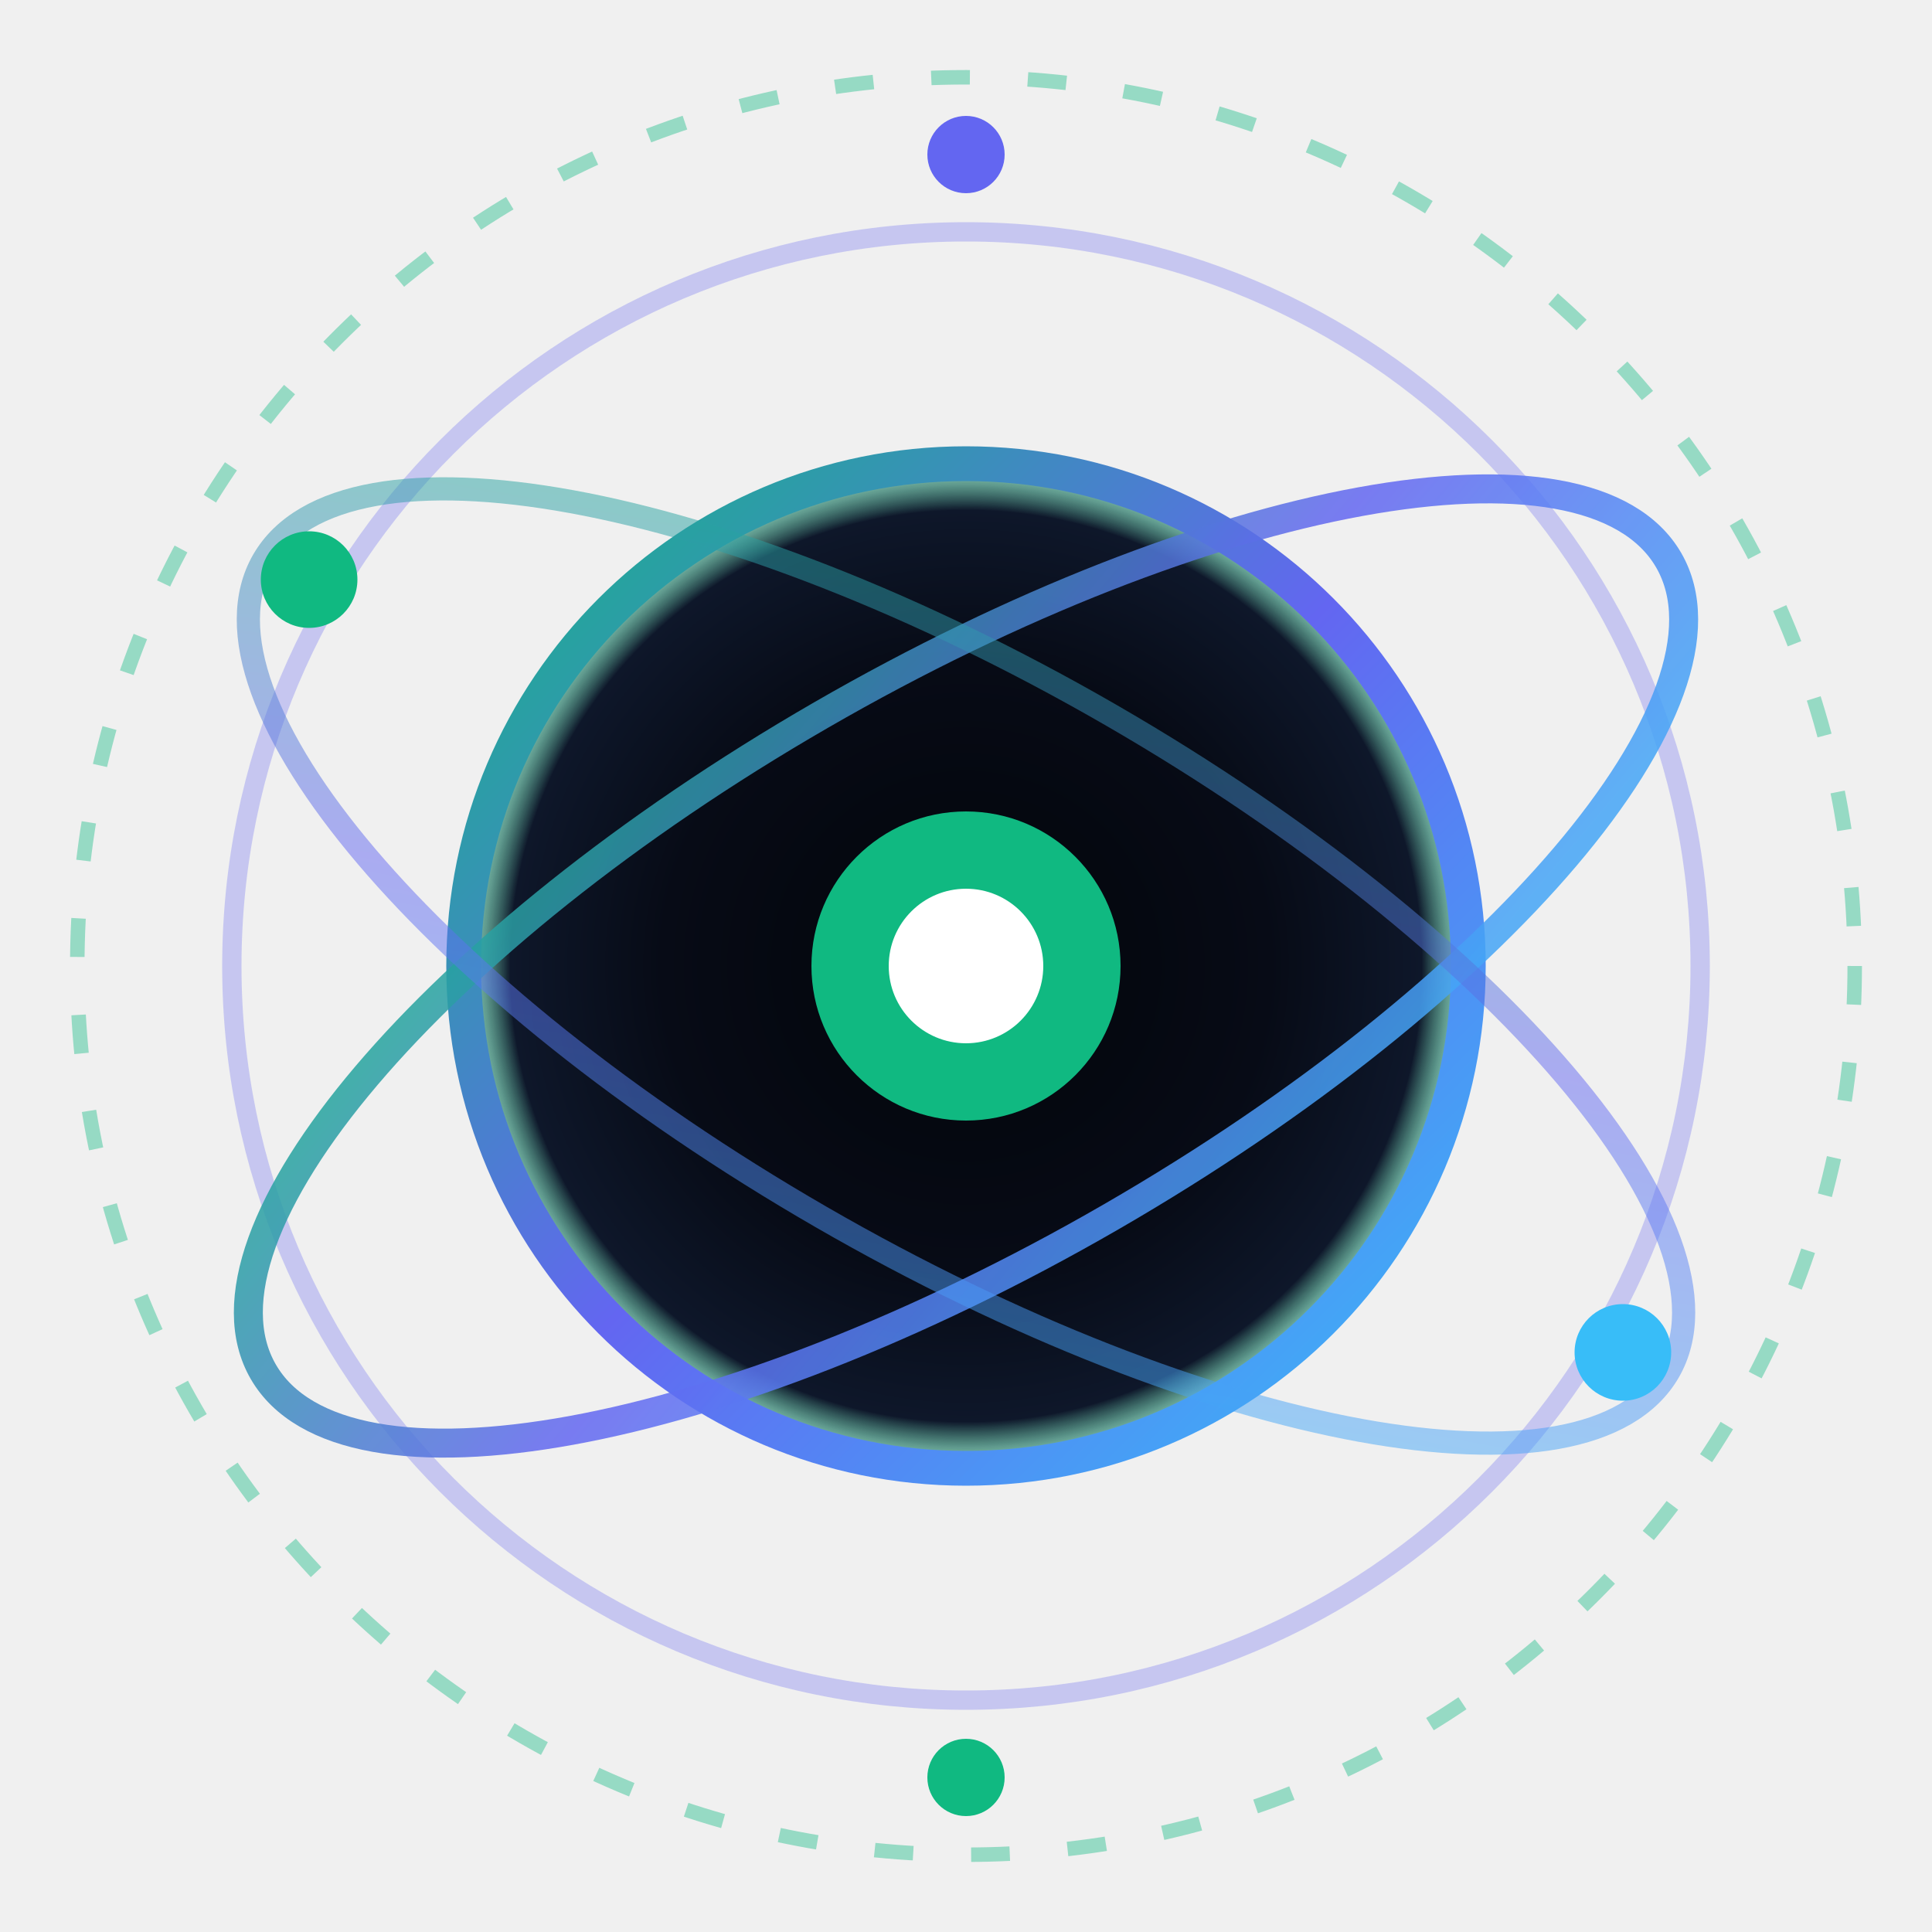
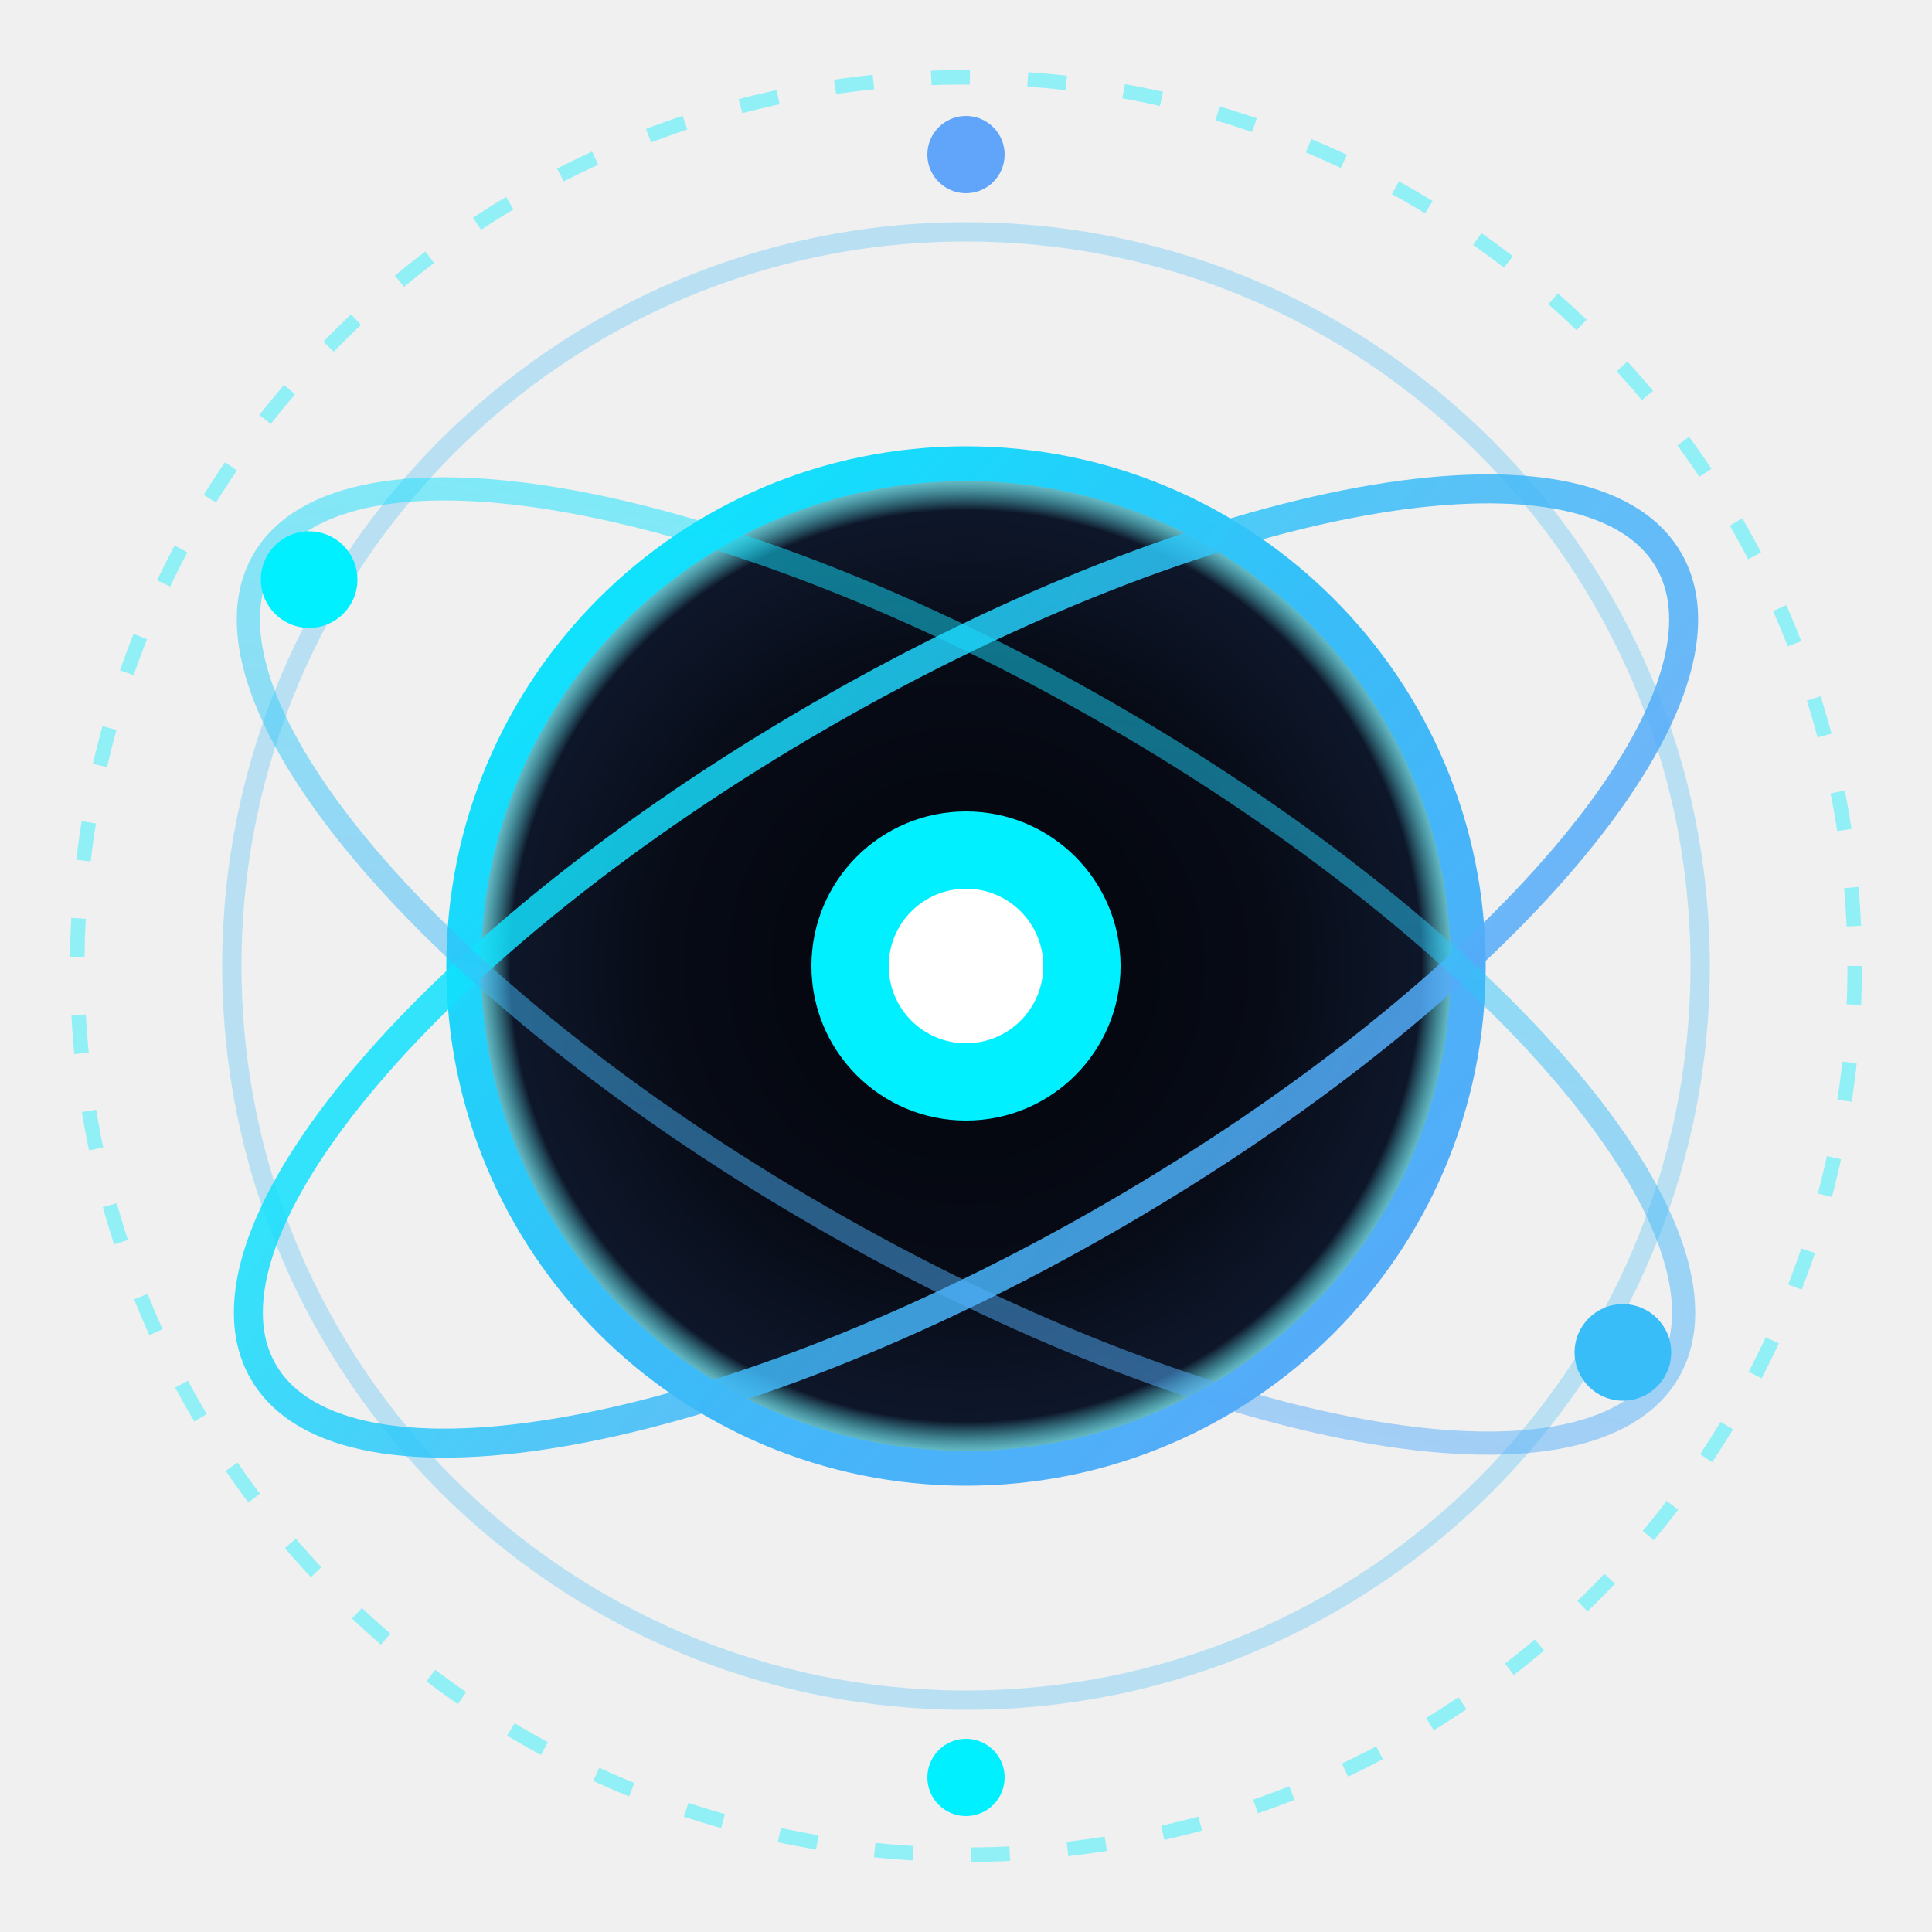
<svg xmlns="http://www.w3.org/2000/svg" viewBox="0 0 100 100" fill="none">
-   <circle cx="50" cy="50" r="46" stroke="#10b981" stroke-width="0.75" stroke-dasharray="2 3" opacity="0.4" />
-   <circle cx="50" cy="50" r="38" stroke="#6366f1" stroke-width="1" opacity="0.3" />
+   <circle cx="50" cy="50" r="46" stroke="#00f0ff" stroke-width="0.75" stroke-dasharray="2 3" opacity="0.4" />
+   <circle cx="50" cy="50" r="38" stroke="#38bdf8" stroke-width="1" opacity="0.3" />
  <defs>
    <radialGradient id="singularity" cx="50%" cy="50%" r="50%">
      <stop offset="0%" stop-color="#020409" />
      <stop offset="60%" stop-color="#070b16" />
      <stop offset="90%" stop-color="#0e172a" />
-       <stop offset="100%" stop-color="#10b981" stop-opacity="0.3" />
+       <stop offset="100%" stop-color="#00f0ff" stop-opacity="0.3" />
    </radialGradient>
    <linearGradient id="orbitGrad" x1="0%" y1="0%" x2="100%" y2="100%">
-       <stop offset="0%" stop-color="#10b981" />
-       <stop offset="50%" stop-color="#6366f1" />
-       <stop offset="100%" stop-color="#38bdf8" />
+       <stop offset="0%" stop-color="#00f0ff" />
+       <stop offset="50%" stop-color="#38bdf8" />
+       <stop offset="100%" stop-color="#60a5fa" />
    </linearGradient>
  </defs>
  <circle cx="50" cy="50" r="26" fill="url(#singularity)" stroke="url(#orbitGrad)" stroke-width="1.8" />
  <ellipse cx="50" cy="50" rx="42" ry="15" stroke="url(#orbitGrad)" stroke-width="1.5" transform="rotate(-30 50 50)" opacity="0.85" />
  <ellipse cx="50" cy="50" rx="42" ry="15" stroke="url(#orbitGrad)" stroke-width="1.2" transform="rotate(30 50 50)" opacity="0.5" />
-   <circle cx="50" cy="50" r="8" fill="#10b981" />
+   <circle cx="50" cy="50" r="8" fill="#00f0ff" />
  <circle cx="50" cy="50" r="4" fill="#ffffff" />
-   <circle cx="16" cy="30" r="2.5" fill="#10b981" />
+   <circle cx="16" cy="30" r="2.5" fill="#00f0ff" />
  <circle cx="84" cy="70" r="2.5" fill="#38bdf8" />
-   <circle cx="50" cy="8" r="2" fill="#6366f1" />
-   <circle cx="50" cy="92" r="2" fill="#10b981" />
+   <circle cx="50" cy="8" r="2" fill="#60a5fa" />
+   <circle cx="50" cy="92" r="2" fill="#00f0ff" />
</svg>
